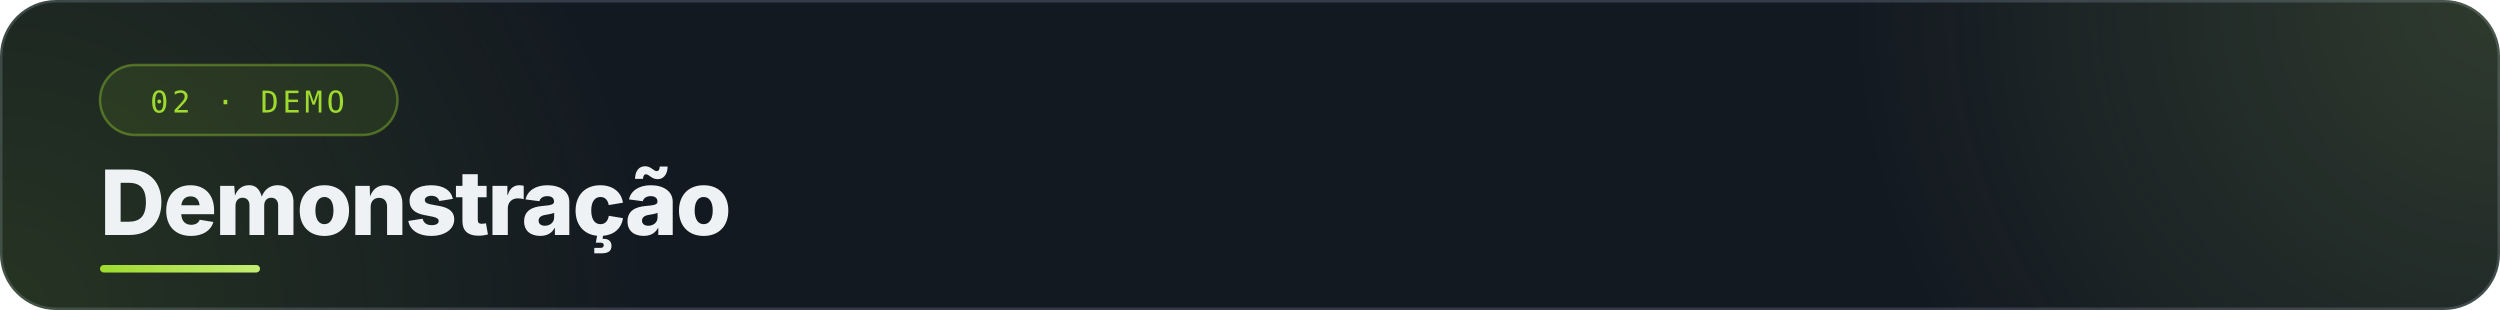
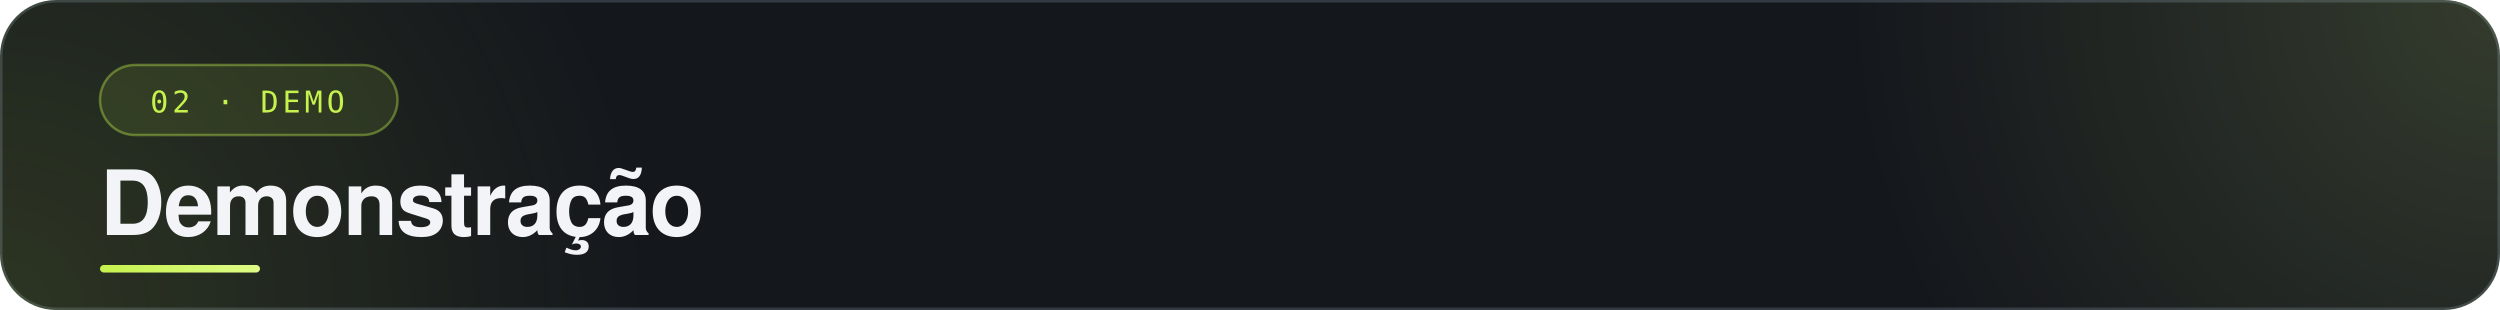
<svg xmlns="http://www.w3.org/2000/svg" width="1000" height="124" viewBox="0 0 1000 124" role="img" aria-label="02 · DEMO: Demonstração">
  <defs>
    <linearGradient id="g" x1="0" y1="0" x2="1" y2="0">
-       <stop offset="0" stop-color="#9edb2e" />
-       <stop offset="1" stop-color="#c4ec74" />
+       <stop offset="0" stop-color="#c6f24e" />
+       <stop offset="1" stop-color="#ddfb86" />
    </linearGradient>
    <radialGradient id="h1" gradientUnits="userSpaceOnUse" cx="1000" cy="0" r="260">
-       <stop offset="0" stop-color="#c4ec74" stop-opacity="0.16" />
-       <stop offset="1" stop-color="#c4ec74" stop-opacity="0" />
+       <stop offset="0" stop-color="#ddfb86" stop-opacity="0.16" />
+       <stop offset="1" stop-color="#ddfb86" stop-opacity="0" />
    </radialGradient>
    <radialGradient id="h2" gradientUnits="userSpaceOnUse" cx="0" cy="124" r="260">
-       <stop offset="0" stop-color="#9edb2e" stop-opacity="0.14" />
-       <stop offset="1" stop-color="#9edb2e" stop-opacity="0" />
+       <stop offset="0" stop-color="#c6f24e" stop-opacity="0.14" />
+       <stop offset="1" stop-color="#c6f24e" stop-opacity="0" />
    </radialGradient>
    <clipPath id="k">
      <rect width="1000" height="124" rx="22" />
    </clipPath>
  </defs>
-   <rect x="0.5" y="0.5" width="999" height="123" rx="22" fill="#131921" stroke="#343c49" />
+   <rect x="0.5" y="0.5" width="999" height="123" rx="22" fill="#14171c" stroke="#333a44" />
  <g clip-path="url(#k)">
    <rect width="1000" height="124" fill="url(#h1)" />
    <rect width="1000" height="124" fill="url(#h2)" />
  </g>
-   <rect x="40" y="26" width="119" height="28" rx="14" fill="#9edb2e" fill-opacity="0.10" stroke="#9edb2e" stroke-opacity="0.38" />
-   <text x="99" y="45" text-anchor="middle" font-family="'JetBrains Mono',Menlo,Consolas,monospace" font-size="12" letter-spacing="1.6" fill="#9edb2e">02 · DEMO</text>
-   <text x="40" y="94" font-family="'Inter','Segoe UI',-apple-system,Helvetica,Arial,sans-serif" font-size="36" font-weight="800" letter-spacing="-0.8" fill="#eff2f5">Demonstração</text>
+   <rect x="40" y="26" width="119" height="28" rx="14" fill="#c6f24e" fill-opacity="0.10" stroke="#c6f24e" stroke-opacity="0.38" />
+   <text x="99" y="45" text-anchor="middle" font-family="'JetBrains Mono',Menlo,Consolas,monospace" font-size="12" letter-spacing="1.6" fill="#c6f24e">02 · DEMO</text>
+   <text x="40" y="94" font-family="'Archivo','Segoe UI',-apple-system,Helvetica,Arial,sans-serif" font-size="36" font-weight="800" letter-spacing="-0.8" fill="#f2f4f7">Demonstração</text>
  <rect x="40" y="106" width="64" height="3" rx="1.5" fill="url(#g)" />
</svg>
